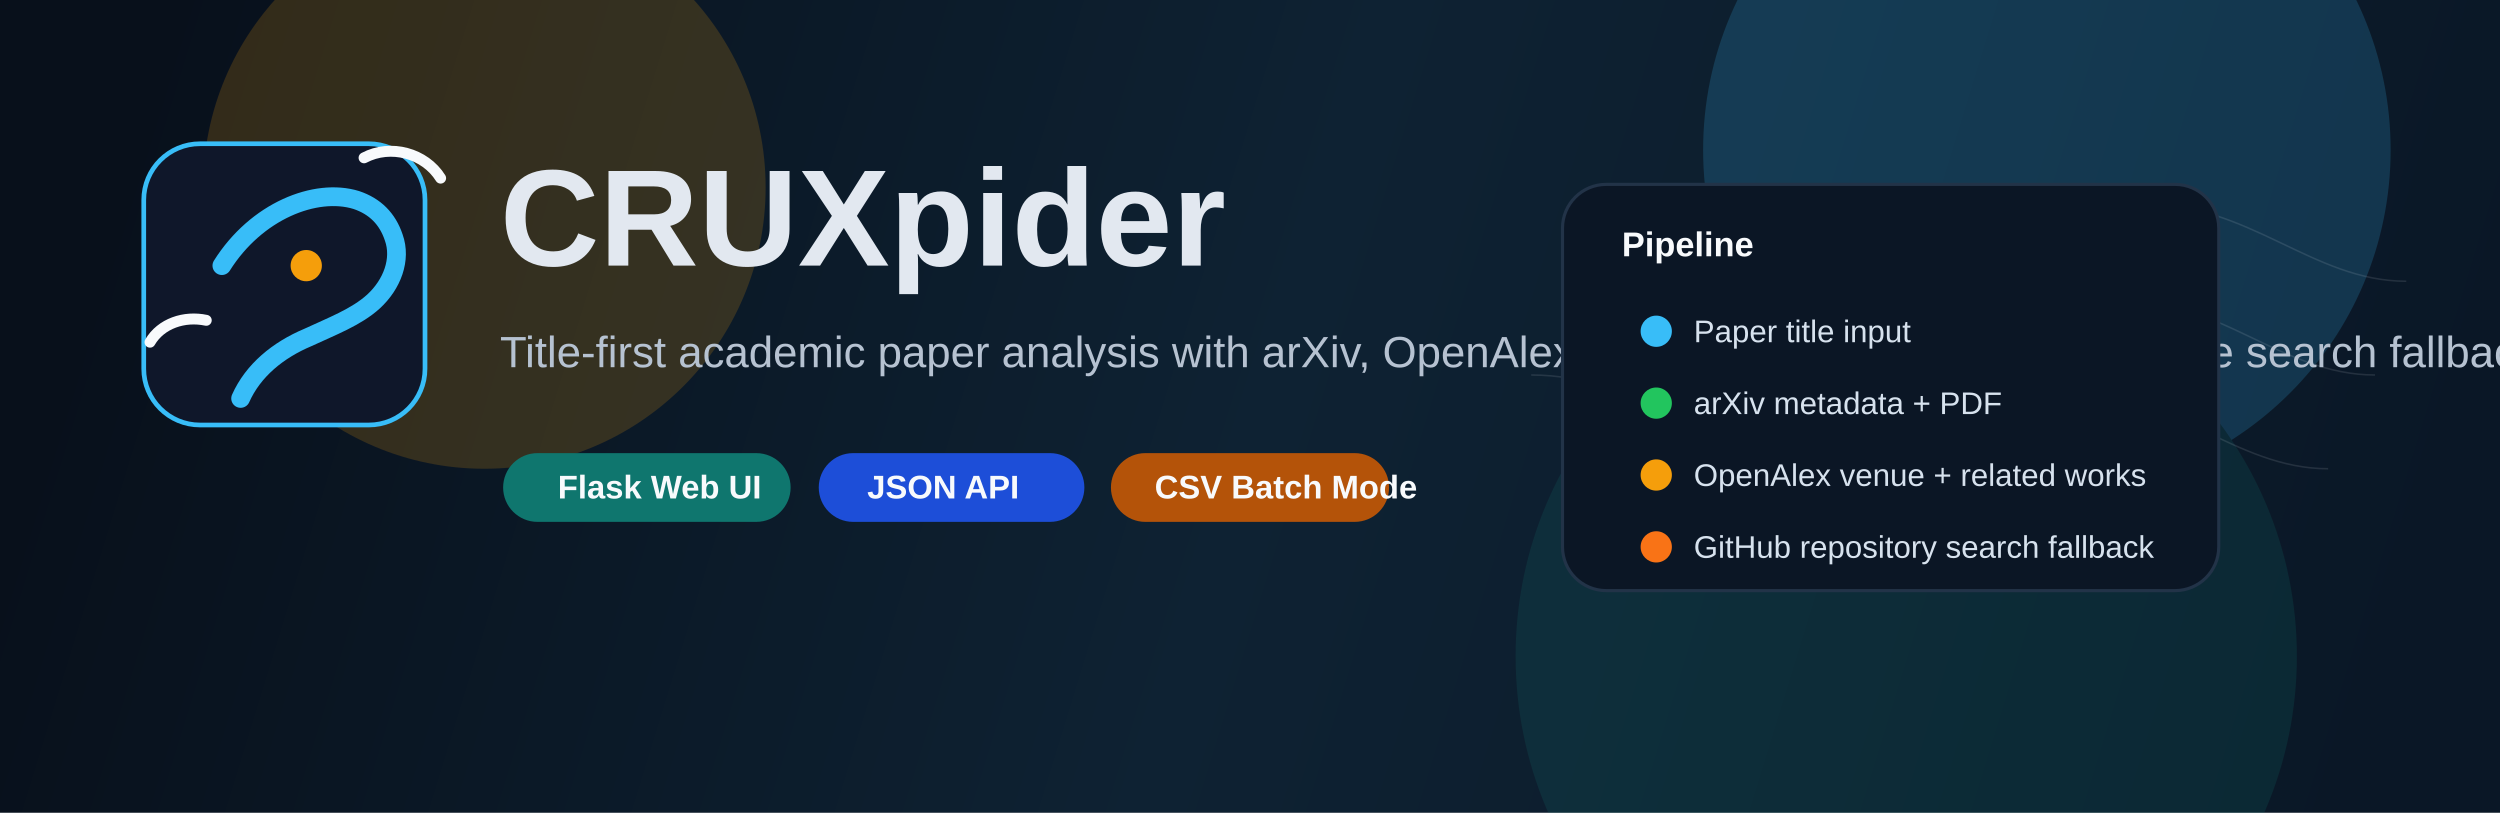
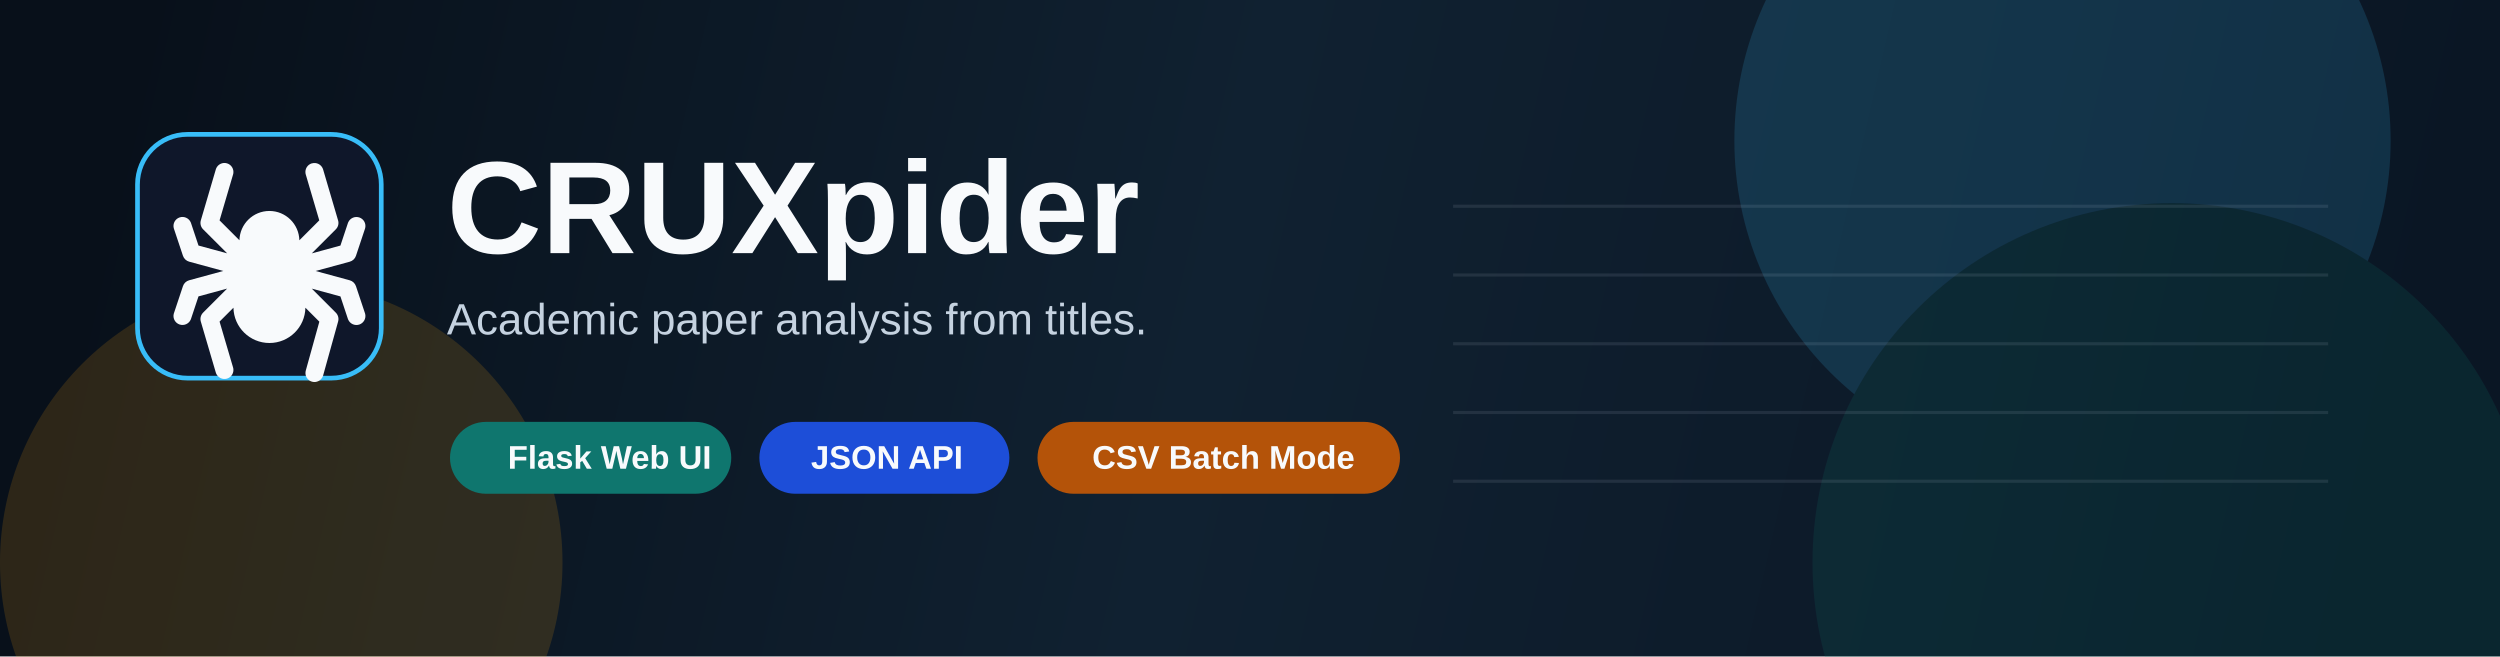
- <svg xmlns="http://www.w3.org/2000/svg" width="1600" height="520" viewBox="0 0 1600 520" fill="none">
-   <rect width="1600" height="520" fill="#07111D" />
-   <rect x="0" y="0" width="1600" height="520" fill="url(#bg)" />
-   <g opacity="0.18">
-     <circle cx="1310" cy="96" r="220" fill="#38BDF8" />
-     <circle cx="1220" cy="420" r="250" fill="#0F766E" />
-     <circle cx="310" cy="120" r="180" fill="#F59E0B" />
+ <svg xmlns="http://www.w3.org/2000/svg" width="1600" height="420" viewBox="0 0 1600 420" fill="none">
+   <rect width="1600" height="420" fill="#08111B" />
+   <rect width="1600" height="420" fill="url(#bg)" />
+   <g opacity="0.16">
+     <circle cx="1320" cy="90" r="210" fill="#38BDF8" />
+     <circle cx="1390" cy="360" r="230" fill="#0F766E" />
+     <circle cx="180" cy="360" r="180" fill="#F59E0B" />
  </g>
-   <g opacity="0.12" stroke="#E2E8F0">
-     <path d="M1040 120C1110 120 1150 170 1210 170C1270 170 1300 130 1370 130C1440 130 1480 180 1540 180" />
-     <path d="M1010 180C1080 180 1120 230 1180 230C1240 230 1280 190 1350 190C1420 190 1460 240 1520 240" />
-     <path d="M980 240C1050 240 1090 290 1150 290C1210 290 1250 250 1320 250C1390 250 1430 300 1490 300" />
+   <g opacity="0.1" stroke="#D6E3F0" stroke-width="2">
+     <path d="M930 132H1490" />
+     <path d="M930 176H1490" />
+     <path d="M930 220H1490" />
+     <path d="M930 264H1490" />
+     <path d="M930 308H1490" />
  </g>
+   <rect x="88" y="86" width="156" height="156" rx="32" fill="#0F172A" stroke="#38BDF8" stroke-width="3" />
+   <g transform="translate(111 112) scale(0.24)">
+     <path d="M369.3-31c11.9-3.5 24.4 2.7 29 13.9l.8 2.3 40 136c2.5 8.4 .1 17.5-6.1 23.7l-64.1 64.1 76.4-20.8 19.9-59.8 .9-2.3c5-11.1 17.7-16.8 29.5-12.9 11.8 3.9 18.5 16.1 15.8 28l-.7 2.4-24 72c-2.5 7.6-8.7 13.4-16.5 15.6l-91.1 24.8 91.1 24.8c7.7 2.1 13.9 8 16.5 15.6l24 72 .7 2.4c2.7 11.9-4.1 24.1-15.8 28-11.8 3.9-24.5-1.8-29.5-12.9l-.9-2.3-19.9-59.8-76.4-20.8 64.1 64.1c6.1 6.1 8.5 15.1 6.2 23.4l-40 144-.8 2.3c-4.4 11.3-16.8 17.7-28.8 14.4-12-3.3-19.3-15.2-17.2-27.2l.5-2.4 36.2-130.5-37.2-37.2C351 406 308.4 448 256 448s-95-42-96-94.1l-37 37 36 122.3 .6 2.4c2.2 11.9-4.9 23.9-16.8 27.4-11.9 3.5-24.4-2.7-29-13.9l-.8-2.3-40-136c-2.5-8.4-.1-17.5 6.1-23.8l64.1-64.1-76.4 20.8-19.9 59.8-.9 2.3c-5 11.1-17.7 16.8-29.5 12.9s-18.5-16.1-15.8-28l.7-2.4 24-72c2.5-7.6 8.7-13.4 16.5-15.6l91.1-24.8-91.1-24.8c-7.7-2.1-13.9-8-16.5-15.6l-24-72-.7-2.4c-2.7-11.9 4.1-24.1 15.8-28s24.5 1.8 29.5 12.9l.9 2.3 19.9 59.8 76.4 20.8-64.1-64.1c-6.2-6.2-8.5-15.3-6.1-23.7l40-136 .8-2.3c4.6-11.3 17.1-17.4 29-13.9 11.9 3.5 19 15.5 16.8 27.4l-.6 2.4-36 122.3 53 53c1-43.3 36.4-78.1 79.9-78.1s78.9 34.8 79.9 78.2l53.1-53.1-36-122.3-.6-2.4c-2.2-12 4.9-23.9 16.8-27.4z" fill="#F8FAFC" />
+   </g>
+   <text x="286" y="162" font-family="Arial, Helvetica, sans-serif" font-size="84" font-weight="700" fill="#F8FAFC">CRUXpider</text>
+   <text x="286" y="214" font-family="Arial, Helvetica, sans-serif" font-size="28" font-weight="400" fill="#C5D2E0">Academic paper analysis from titles.</text>
  <g>
-     <rect x="92" y="92" width="180" height="180" rx="36" fill="#0F172A" stroke="#38BDF8" stroke-width="3" />
-     <path d="M142 170C164 135 202 120 228 128C240 132 248 140 252 152C257 166 251 182 239 193C228 203 212 209 197 216C178 224 162 237 154 255" stroke="#38BDF8" stroke-width="12" stroke-linecap="round" />
-     <path d="M132 205C118 202 103 207 96 219" stroke="#F8FAFC" stroke-width="7" stroke-linecap="round" />
-     <path d="M233 101C250 92 272 98 282 114" stroke="#F8FAFC" stroke-width="7" stroke-linecap="round" />
-     <circle cx="196" cy="170" r="10" fill="#F59E0B" />
-   </g>
-   <g fill="#E2E8F0">
-     <text x="320" y="170" font-family="Arial, Helvetica, sans-serif" font-size="88" font-weight="700">CRUXpider</text>
-     <text x="320" y="235" font-family="Arial, Helvetica, sans-serif" font-size="28" font-weight="400" fill="#B6C2D1">
-       Title-first academic paper analysis with arXiv, OpenAlex, and reproducibility-oriented code search fallback.
-     </text>
-   </g>
-   <g>
-     <rect x="322" y="290" width="184" height="44" rx="22" fill="#0F766E" />
-     <text x="357" y="319" font-family="Arial, Helvetica, sans-serif" font-size="21" font-weight="700" fill="#F8FAFC">Flask Web UI</text>
-     <rect x="524" y="290" width="170" height="44" rx="22" fill="#1D4ED8" />
-     <text x="555" y="319" font-family="Arial, Helvetica, sans-serif" font-size="21" font-weight="700" fill="#F8FAFC">JSON API</text>
-     <rect x="711" y="290" width="178" height="44" rx="22" fill="#B45309" />
-     <text x="739" y="319" font-family="Arial, Helvetica, sans-serif" font-size="21" font-weight="700" fill="#F8FAFC">CSV Batch Mode</text>
-   </g>
-   <g>
-     <rect x="1000" y="118" width="420" height="260" rx="28" fill="#0B1625" stroke="#223348" stroke-width="2" />
-     <text x="1038" y="164" font-family="Arial, Helvetica, sans-serif" font-size="22" font-weight="700" fill="#F8FAFC">Pipeline</text>
-     <circle cx="1060" cy="212" r="10" fill="#38BDF8" />
-     <text x="1084" y="219" font-family="Arial, Helvetica, sans-serif" font-size="20" fill="#D7E2EE">Paper title input</text>
-     <circle cx="1060" cy="258" r="10" fill="#22C55E" />
-     <text x="1084" y="265" font-family="Arial, Helvetica, sans-serif" font-size="20" fill="#D7E2EE">arXiv metadata + PDF</text>
-     <circle cx="1060" cy="304" r="10" fill="#F59E0B" />
-     <text x="1084" y="311" font-family="Arial, Helvetica, sans-serif" font-size="20" fill="#D7E2EE">OpenAlex venue + related works</text>
-     <circle cx="1060" cy="350" r="10" fill="#F97316" />
-     <text x="1084" y="357" font-family="Arial, Helvetica, sans-serif" font-size="20" fill="#D7E2EE">GitHub repository search fallback</text>
+     <rect x="288" y="270" width="180" height="46" rx="23" fill="#0F766E" />
+     <text x="325" y="300" font-family="Arial, Helvetica, sans-serif" font-size="21" font-weight="700" fill="#F8FAFC">Flask Web UI</text>
+     <rect x="486" y="270" width="160" height="46" rx="23" fill="#1D4ED8" />
+     <text x="519" y="300" font-family="Arial, Helvetica, sans-serif" font-size="21" font-weight="700" fill="#F8FAFC">JSON API</text>
+     <rect x="664" y="270" width="232" height="46" rx="23" fill="#B45309" />
+     <text x="699" y="300" font-family="Arial, Helvetica, sans-serif" font-size="21" font-weight="700" fill="#F8FAFC">CSV Batch Mode</text>
  </g>
  <defs>
-     <linearGradient id="bg" x1="92" y1="54" x2="1518" y2="492" gradientUnits="userSpaceOnUse">
-       <stop stop-color="#08101B" />
-       <stop offset="0.5" stop-color="#0E2233" />
-       <stop offset="1" stop-color="#0A1726" />
+     <linearGradient id="bg" x1="80" y1="50" x2="1520" y2="380" gradientUnits="userSpaceOnUse">
+       <stop stop-color="#08101A" />
+       <stop offset="0.48" stop-color="#102131" />
+       <stop offset="1" stop-color="#0A1624" />
    </linearGradient>
  </defs>
</svg>
